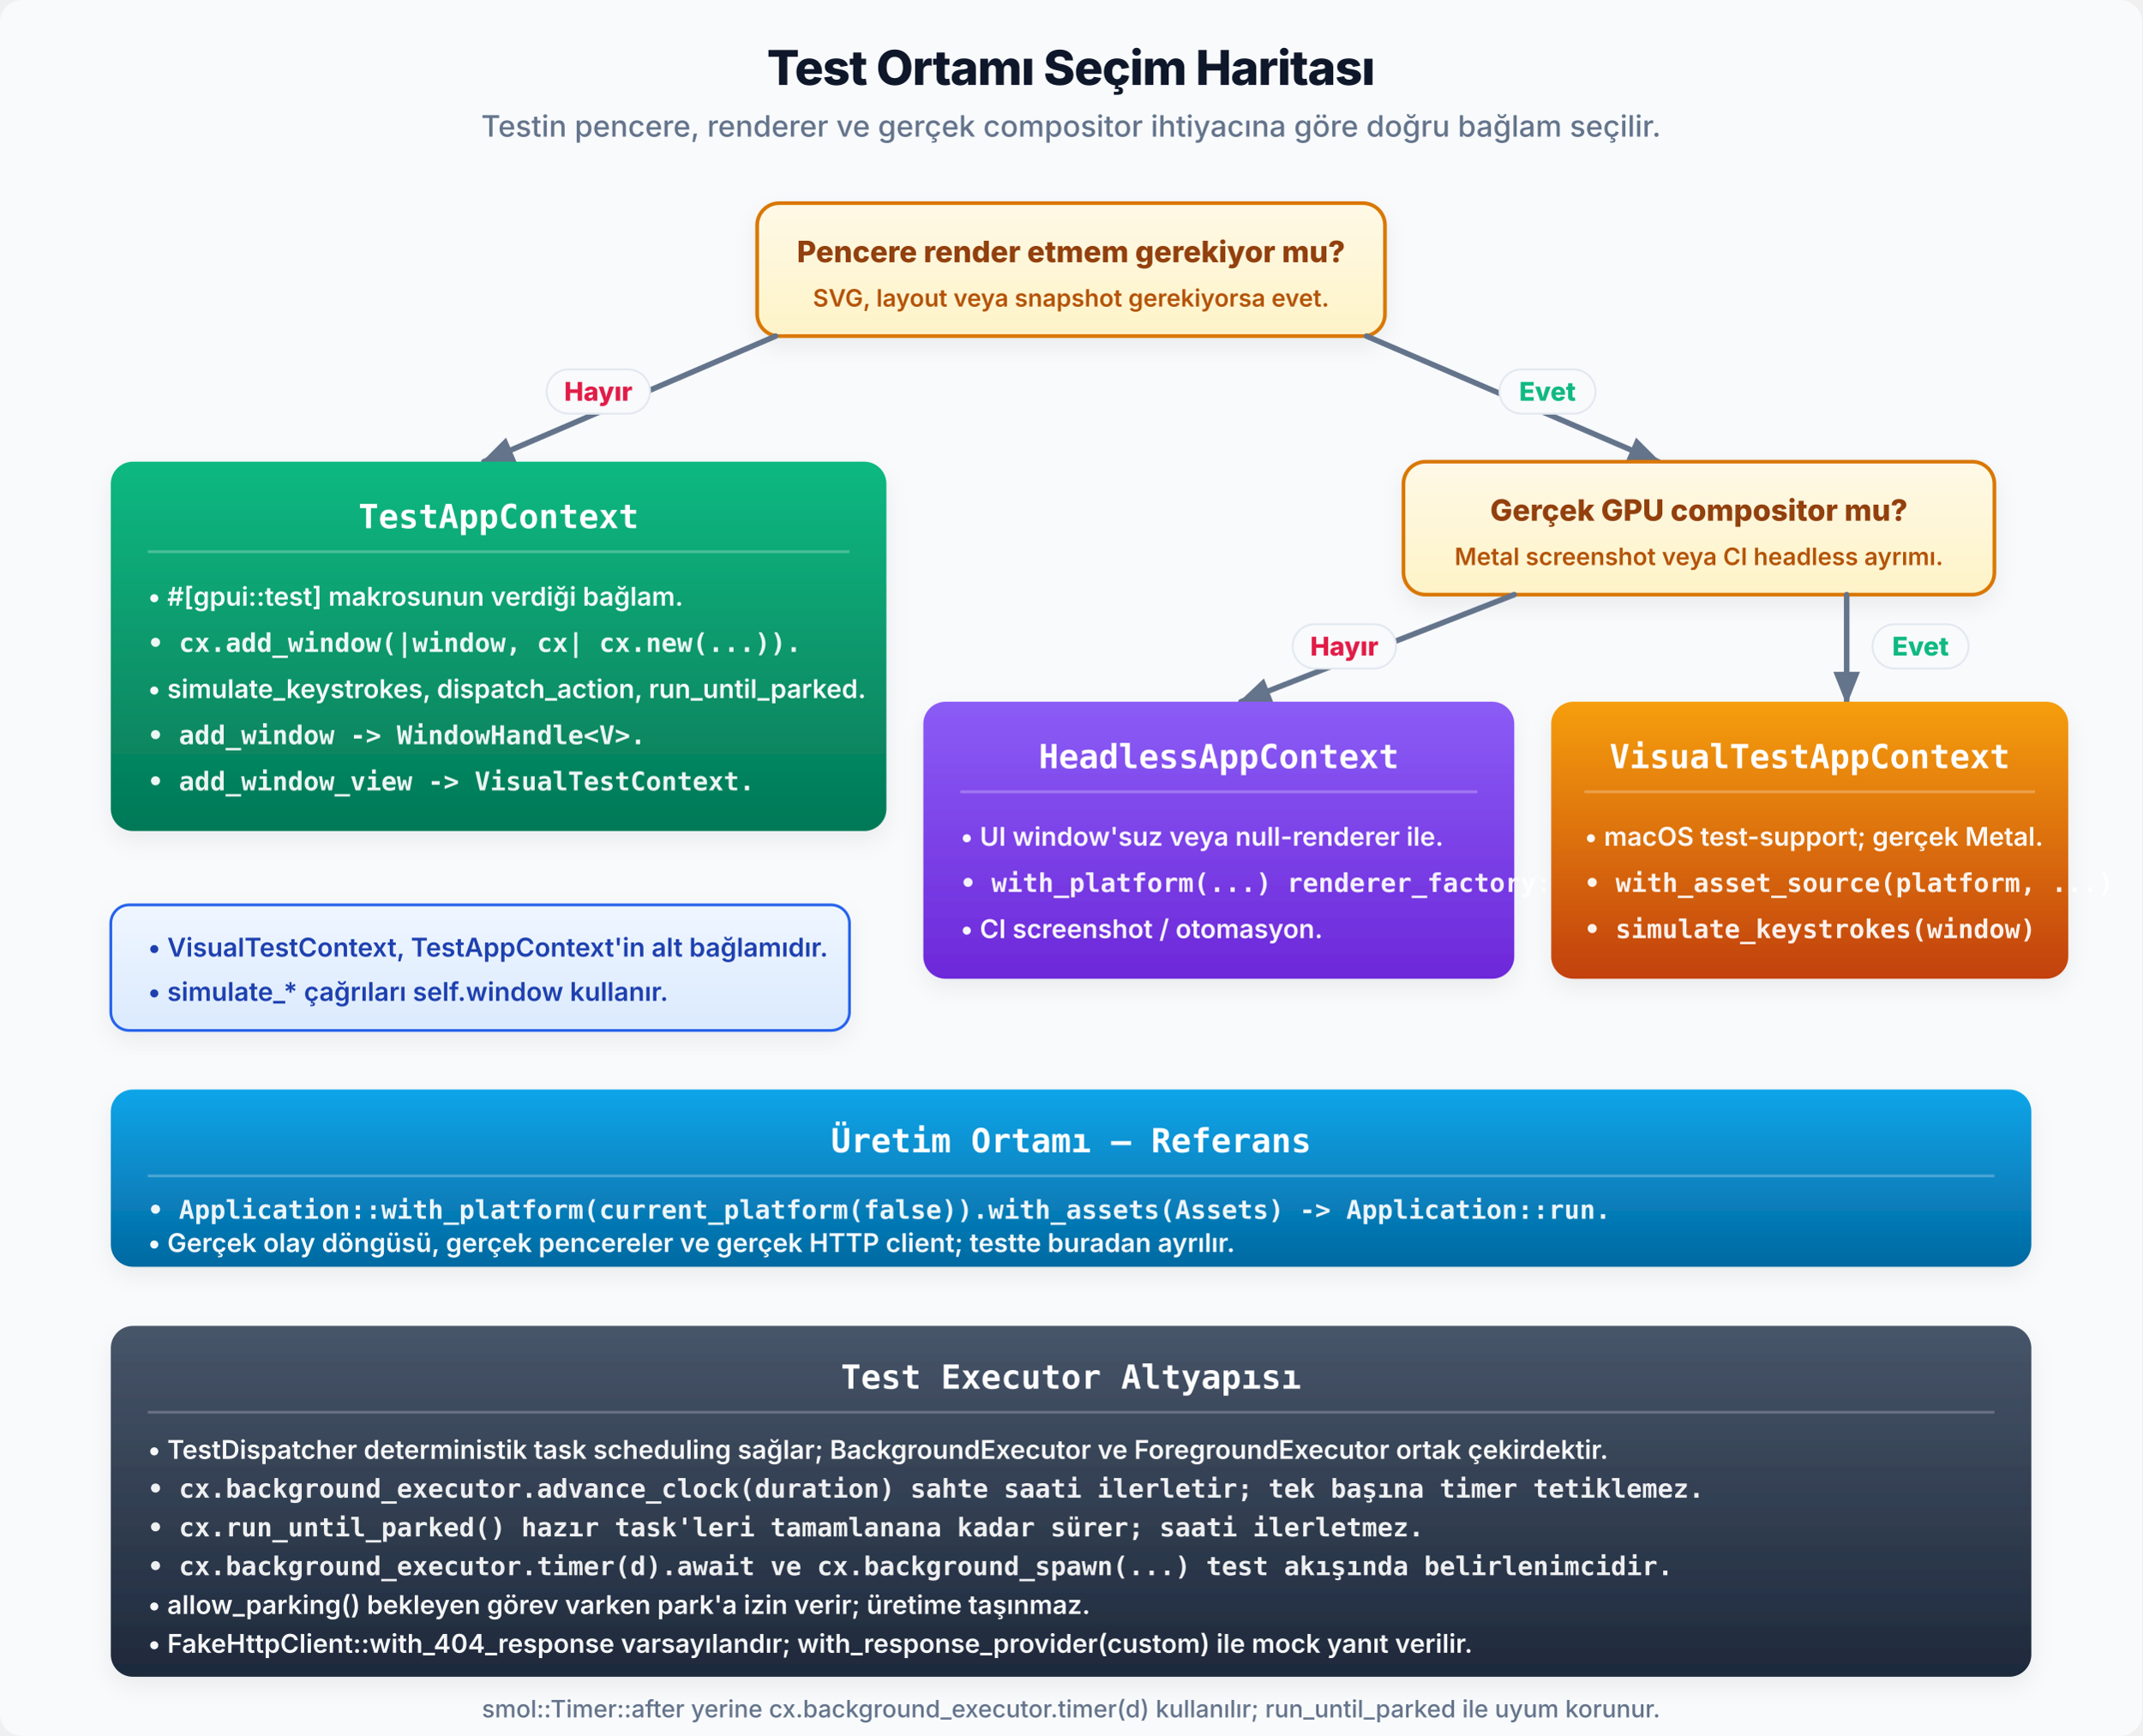
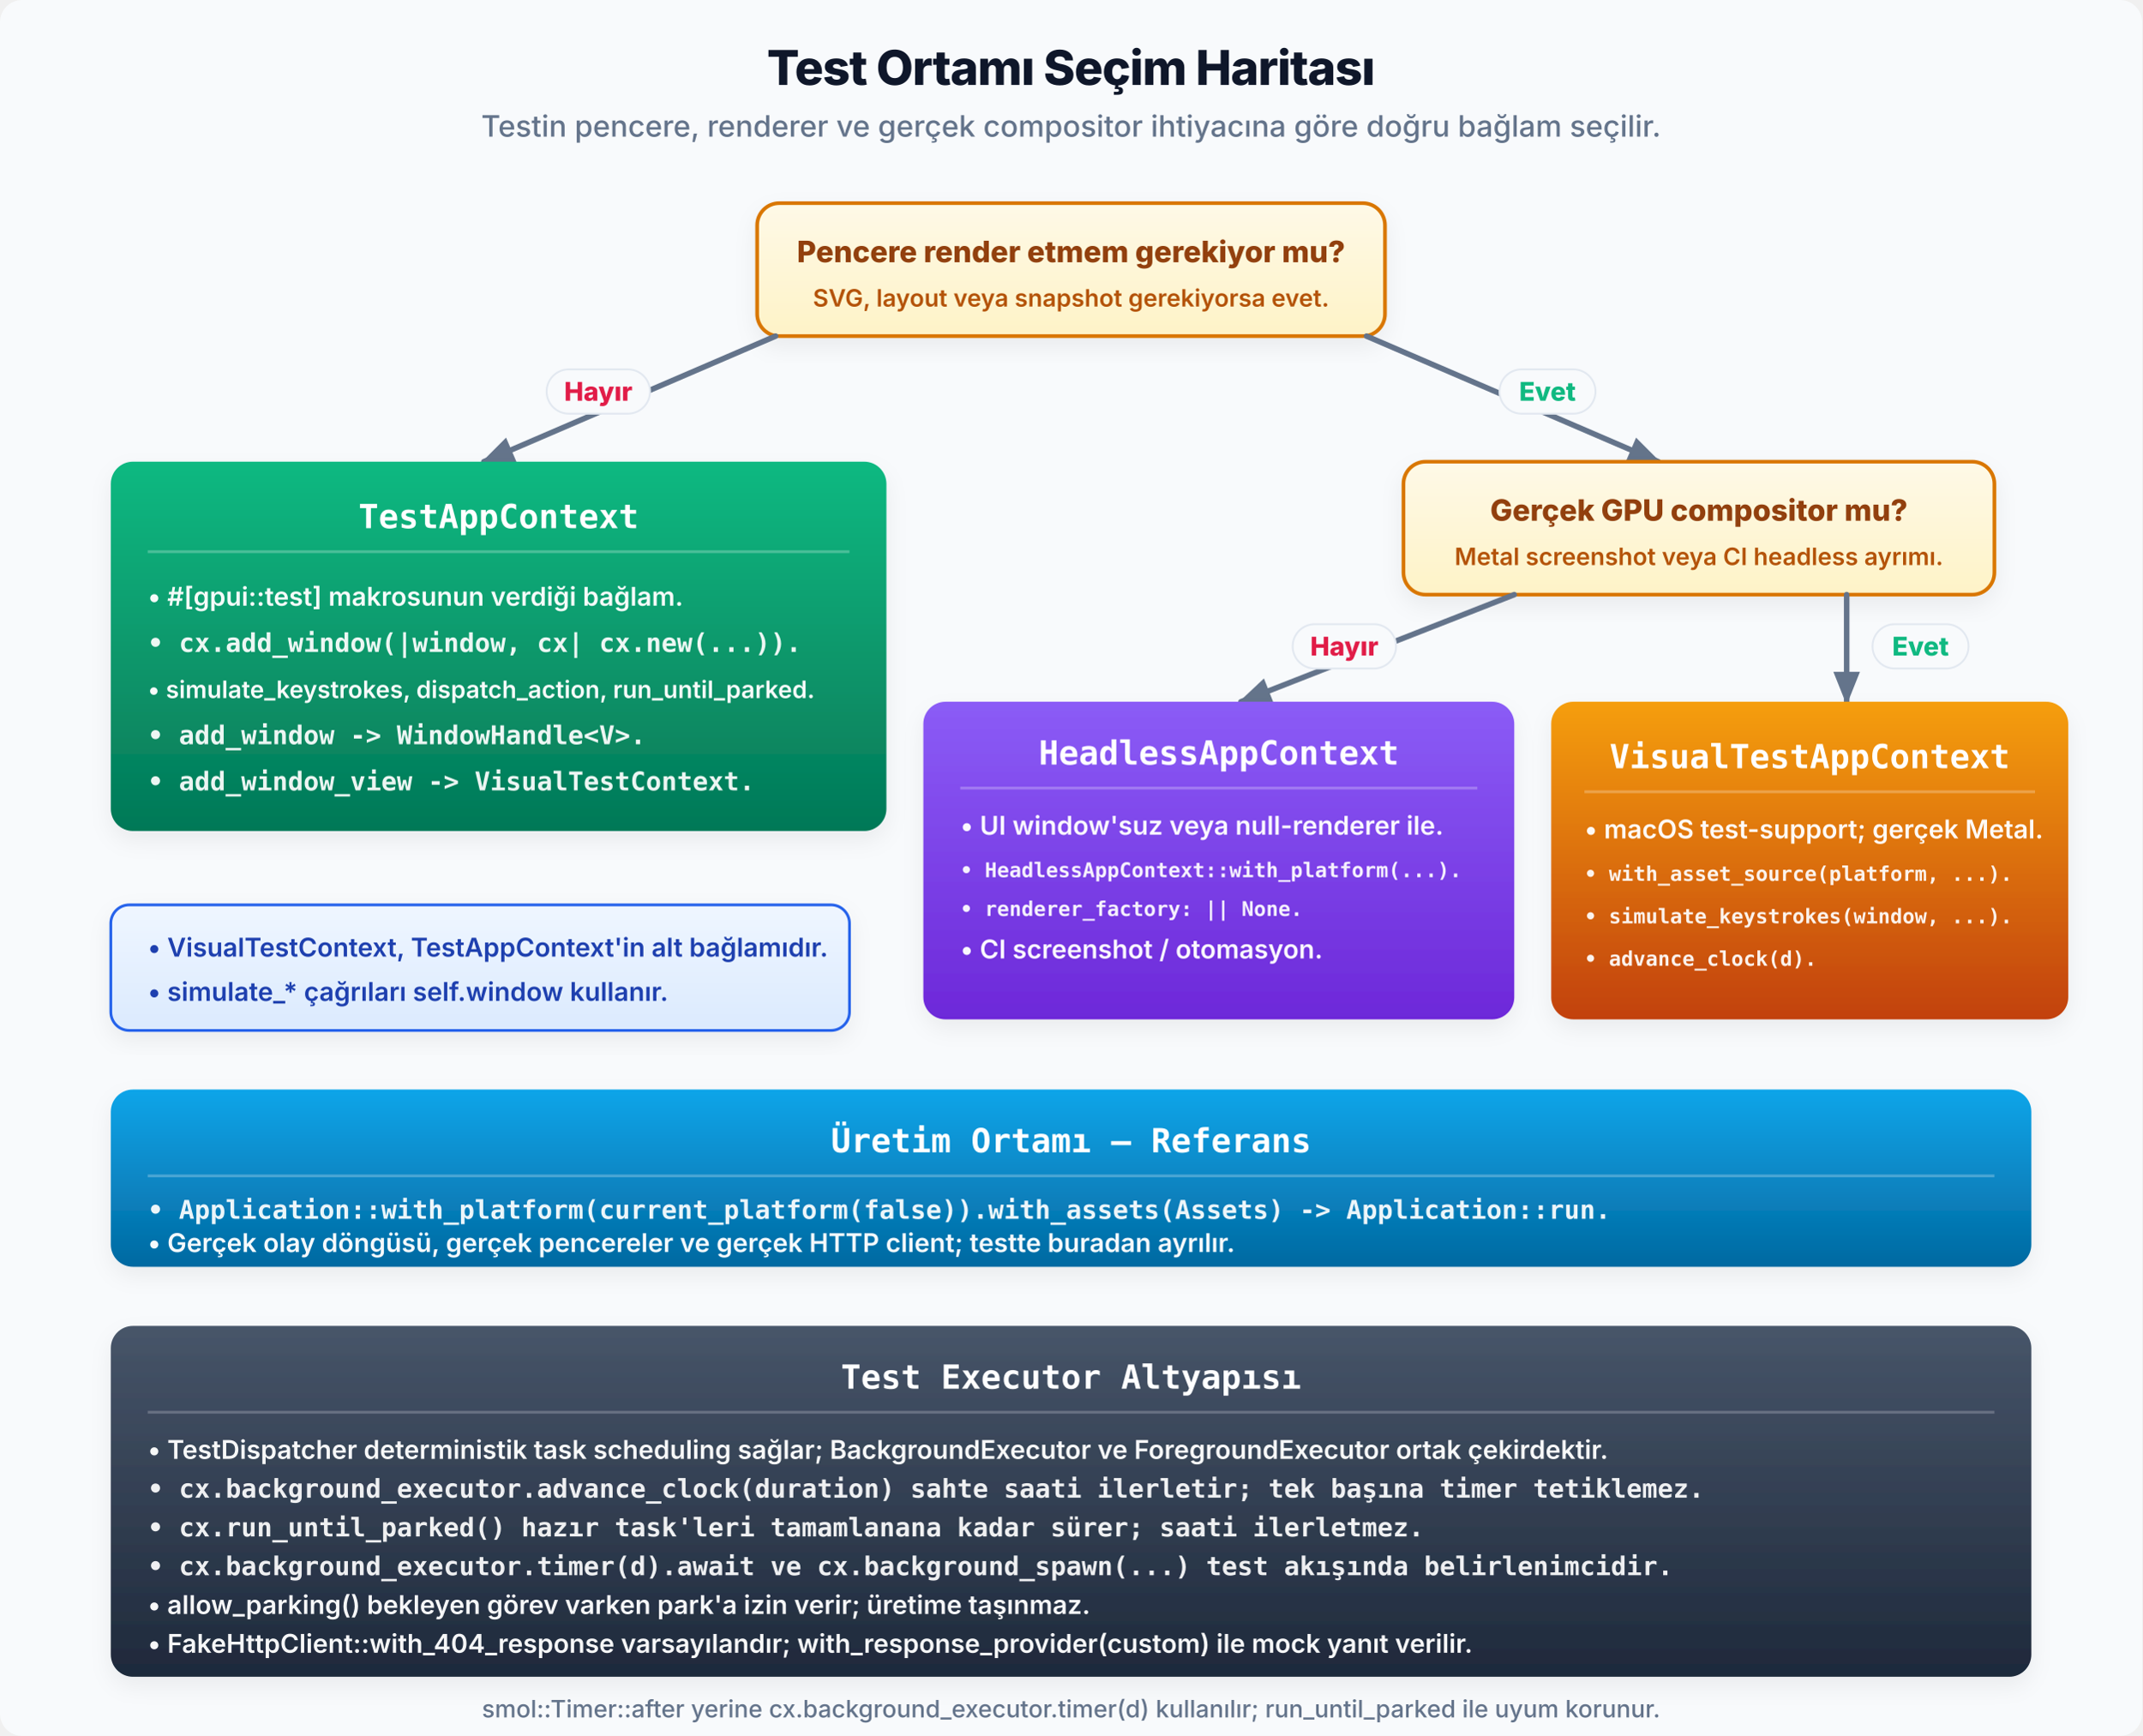
<svg xmlns="http://www.w3.org/2000/svg" viewBox="0 0 1160 940">
  <defs>
    <filter id="shadow" x="-20%" y="-20%" width="140%" height="140%">
      <feDropShadow dx="0" dy="5" stdDeviation="6" flood-color="#0f172a" flood-opacity="0.06" />
    </filter>
    <marker id="arrow" viewBox="0 0 10 10" refX="9" refY="5" markerWidth="6" markerHeight="6" orient="auto">
      <path d="M 0 1 L 10 5 L 0 9 Z" fill="#64748b" />
    </marker>
    <linearGradient id="g-amber" x1="0" y1="0" x2="0" y2="1">
      <stop offset="0" stop-color="#fef9e7" />
      <stop offset="1" stop-color="#fef3c7" />
    </linearGradient>
    <linearGradient id="g-green" x1="0" y1="0" x2="0" y2="1">
      <stop offset="0" stop-color="#10b981" />
      <stop offset="1" stop-color="#047857" />
    </linearGradient>
    <linearGradient id="g-purple" x1="0" y1="0" x2="0" y2="1">
      <stop offset="0" stop-color="#8b5cf6" />
      <stop offset="1" stop-color="#6d28d9" />
    </linearGradient>
    <linearGradient id="g-orange" x1="0" y1="0" x2="0" y2="1">
      <stop offset="0" stop-color="#f59e0b" />
      <stop offset="1" stop-color="#c2410c" />
    </linearGradient>
    <linearGradient id="g-blue" x1="0" y1="0" x2="0" y2="1">
      <stop offset="0" stop-color="#eff6ff" />
      <stop offset="1" stop-color="#dbeafe" />
    </linearGradient>
    <linearGradient id="g-sky" x1="0" y1="0" x2="0" y2="1">
      <stop offset="0" stop-color="#0ea5e9" />
      <stop offset="1" stop-color="#0369a1" />
    </linearGradient>
    <linearGradient id="g-slate" x1="0" y1="0" x2="0" y2="1">
      <stop offset="0" stop-color="#475569" />
      <stop offset="1" stop-color="#1e293b" />
    </linearGradient>
    <style>
      .bg { fill: #f8fafc; }
      .title { font: 800 26px system-ui, -apple-system, sans-serif; fill: #0f172a; letter-spacing: -0.5px; text-anchor: middle; }
      .sub { font: 500 16px system-ui, -apple-system, sans-serif; fill: #64748b; text-anchor: middle; }

      .c-title { font: 800 18px ui-monospace, SFMono-Regular, monospace; fill: #ffffff; text-anchor: middle; }
      .c-body { font: 600 14px system-ui, -apple-system, sans-serif; fill: #ffffff; opacity: 0.96; }
      .c-mono { font: 700 14px ui-monospace, SFMono-Regular, monospace; fill: #ffffff; opacity: 0.92; }

      .card { filter: url(#shadow); }
      .arrow-soft { stroke: #64748b; stroke-width: 3; fill: none; marker-end: url(#arrow); stroke-linecap: round; stroke-linejoin: round; }

      .edge-yes { font: 800 14px system-ui, -apple-system, sans-serif; fill: #10b981; text-anchor: middle; }
      .edge-no { font: 800 14px system-ui, -apple-system, sans-serif; fill: #e11d48; text-anchor: middle; }
      .label-title { font: 800 16px system-ui, -apple-system, sans-serif; text-anchor: middle; }
      .label-body { font: 600 13px system-ui, -apple-system, sans-serif; text-anchor: middle; }
      .chip { fill: #f8fafc; stroke: #e2e8f0; stroke-width: 1; }

      /* Sıralı belirme animasyonu (akış / karar ağacı) */
      .step { opacity: 1; animation: stepIn 10s ease-in-out infinite; }
      .s1 { animation-delay: 0s; }
      .s2 { animation-delay: 0.6s; }
      .s3 { animation-delay: 1.2s; }
      .s4 { animation-delay: 1.8s; }
      @keyframes stepIn {
        0%   { opacity: 1; }
        45%  { opacity: 1; }
        62%  { opacity: 0.72; }
        80%  { opacity: 1; }
        100% { opacity: 1; }
      }
      @media (prefers-reduced-motion: reduce) {
        .step { animation: none; }
      }
    </style>
  </defs>
  <rect width="100%" height="100%" rx="12" class="bg" />
  <text x="580" y="46" class="title">Test Ortamı Seçim Haritası</text>
  <text x="580" y="74" class="sub">Testin pencere, renderer ve gerçek compositor ihtiyacına göre doğru bağlam seçilir.</text>
  <g transform="translate(410, 110)">
    <rect width="340" height="72" rx="12" fill="url(#g-amber)" stroke="#d97706" stroke-width="2" class="card" />
    <text x="170" y="32" class="label-title" style="fill:#92400e">Pencere render etmem gerekiyor mu?</text>
    <text x="170" y="56" class="label-body" style="fill:#b45309">SVG, layout veya snapshot gerekiyorsa evet.</text>
  </g>
  <path d="M 420 182 L 262 250" class="arrow-soft" />
  <rect x="296" y="200" width="56" height="24" rx="12" class="chip" />
  <text x="324" y="217" class="edge-no">Hayır</text>
  <path d="M 740 182 L 898 250" class="arrow-soft" />
  <rect x="812" y="200" width="52" height="24" rx="12" class="chip" />
  <text x="838" y="217" class="edge-yes">Evet</text>
  <g transform="translate(760, 250)">
    <rect width="320" height="72" rx="12" fill="url(#g-amber)" stroke="#d97706" stroke-width="2" class="card" />
    <text x="160" y="32" class="label-title" style="fill:#92400e">Gerçek GPU compositor mu?</text>
    <text x="160" y="56" class="label-body" style="fill:#b45309">Metal screenshot veya CI headless ayrımı.</text>
  </g>
  <path d="M 820 322 L 672 380" class="arrow-soft" />
  <rect x="700" y="338" width="56" height="24" rx="12" class="chip" />
  <text x="728" y="355" class="edge-no">Hayır</text>
  <path d="M 1000 322 V 380" class="arrow-soft" />
  <rect x="1014" y="338" width="52" height="24" rx="12" class="chip" />
  <text x="1040" y="355" class="edge-yes">Evet</text>
  <g transform="translate(60, 250)" class="step s1">
    <rect width="420" height="200" rx="12" fill="url(#g-green)" class="card" />
    <text x="210" y="36" class="c-title">TestAppContext</text>
    <rect x="20" y="48" width="380" height="1.5" fill="#ffffff" opacity="0.25" />
    <text x="20" y="78" class="c-body">• #[gpui::test] makrosunun verdiği bağlam.</text>
    <text x="20" y="103" class="c-mono">• cx.add_window(|window, cx| cx.new(...)).</text>
-     <text x="20" y="128" class="c-body">• simulate_keystrokes, dispatch_action, run_until_parked.</text>
+     <text x="20" y="128" class="c-body" style="font-size:13px">• simulate_keystrokes, dispatch_action, run_until_parked.</text>
    <text x="20" y="153" class="c-mono">• add_window -&gt; WindowHandle&lt;V&gt;.</text>
    <text x="20" y="178" class="c-mono">• add_window_view -&gt; VisualTestContext.</text>
  </g>
  <g transform="translate(500, 380)" class="step s2">
-     <rect width="320" height="150" rx="12" fill="url(#g-purple)" class="card" />
-     <text x="160" y="36" class="c-title">HeadlessAppContext</text>
-     <rect x="20" y="48" width="280" height="1.5" fill="#ffffff" opacity="0.25" />
-     <text x="20" y="78" class="c-body">• UI window'suz veya null-renderer ile.</text>
-     <text x="20" y="103" class="c-mono">• with_platform(...) renderer_factory: || None</text>
-     <text x="20" y="128" class="c-body">• CI screenshot / otomasyon.</text>
+     <rect width="320" height="172" rx="12" fill="url(#g-purple)" class="card" />
+     <text x="160" y="34" class="c-title">HeadlessAppContext</text>
+     <rect x="20" y="46" width="280" height="1.5" fill="#ffffff" opacity="0.25" />
+     <text x="20" y="72" class="c-body">• UI window'suz veya null-renderer ile.</text>
+     <text x="20" y="95" class="c-mono" style="font-size:11px">• HeadlessAppContext::with_platform(...).</text>
+     <text x="20" y="116" class="c-mono" style="font-size:11px">• renderer_factory: || None.</text>
+     <text x="20" y="139" class="c-body">• CI screenshot / otomasyon.</text>
  </g>
  <g transform="translate(840, 380)" class="step s3">
-     <rect width="280" height="150" rx="12" fill="url(#g-orange)" class="card" />
+     <rect width="280" height="172" rx="12" fill="url(#g-orange)" class="card" />
    <text x="140" y="36" class="c-title">VisualTestAppContext</text>
    <rect x="18" y="48" width="244" height="1.5" fill="#ffffff" opacity="0.25" />
-     <text x="18" y="78" class="c-body">• macOS test-support; gerçek Metal.</text>
-     <text x="18" y="103" class="c-mono">• with_asset_source(platform, ...)</text>
-     <text x="18" y="128" class="c-mono">• simulate_keystrokes(window)</text>
+     <text x="18" y="74" class="c-body">• macOS test-support; gerçek Metal.</text>
+     <text x="18" y="97" class="c-mono" style="font-size:11px">• with_asset_source(platform, ...).</text>
+     <text x="18" y="120" class="c-mono" style="font-size:11px">• simulate_keystrokes(window, ...).</text>
+     <text x="18" y="143" class="c-mono" style="font-size:11px">• advance_clock(d).</text>
  </g>
  <g transform="translate(60, 490)" class="step s4">
    <rect width="400" height="68" rx="10" fill="url(#g-blue)" stroke="#2563eb" stroke-width="1.5" class="card" />
    <text x="20" y="28" class="c-body" style="fill:#1e40af; opacity:1">• VisualTestContext, TestAppContext'in alt bağlamıdır.</text>
    <text x="20" y="52" class="c-body" style="fill:#1e40af; opacity:1">• simulate_* çağrıları self.window kullanır.</text>
  </g>
  <g transform="translate(60, 590)">
    <rect width="1040" height="96" rx="12" fill="url(#g-sky)" class="card" />
    <text x="520" y="34" class="c-title">Üretim Ortamı — Referans</text>
    <rect x="20" y="46" width="1000" height="1.5" fill="#ffffff" opacity="0.25" />
    <text x="20" y="70" class="c-mono">• Application::with_platform(current_platform(false)).with_assets(Assets) -&gt; Application::run.</text>
    <text x="20" y="88" class="c-body">• Gerçek olay döngüsü, gerçek pencereler ve gerçek HTTP client; testte buradan ayrılır.</text>
  </g>
  <g transform="translate(60, 718)">
    <rect width="1040" height="190" rx="12" fill="url(#g-slate)" class="card" />
    <text x="520" y="34" class="c-title">Test Executor Altyapısı</text>
    <rect x="20" y="46" width="1000" height="1.5" fill="#ffffff" opacity="0.22" />
    <text x="20" y="72" class="c-body">• TestDispatcher deterministik task scheduling sağlar; BackgroundExecutor ve ForegroundExecutor ortak çekirdektir.</text>
    <text x="20" y="93" class="c-mono">• cx.background_executor.advance_clock(duration) sahte saati ilerletir; tek başına timer tetiklemez.</text>
    <text x="20" y="114" class="c-mono">• cx.run_until_parked() hazır task'leri tamamlanana kadar sürer; saati ilerletmez.</text>
    <text x="20" y="135" class="c-mono">• cx.background_executor.timer(d).await ve cx.background_spawn(...) test akışında belirlenimcidir.</text>
    <text x="20" y="156" class="c-body">• allow_parking() bekleyen görev varken park'a izin verir; üretime taşınmaz.</text>
    <text x="20" y="177" class="c-body">• FakeHttpClient::with_404_response varsayılandır; with_response_provider(custom) ile mock yanıt verilir.</text>
  </g>
  <text x="580" y="930" class="sub" style="font-size:13px">smol::Timer::after yerine cx.background_executor.timer(d) kullanılır; run_until_parked ile uyum korunur.</text>
</svg>
